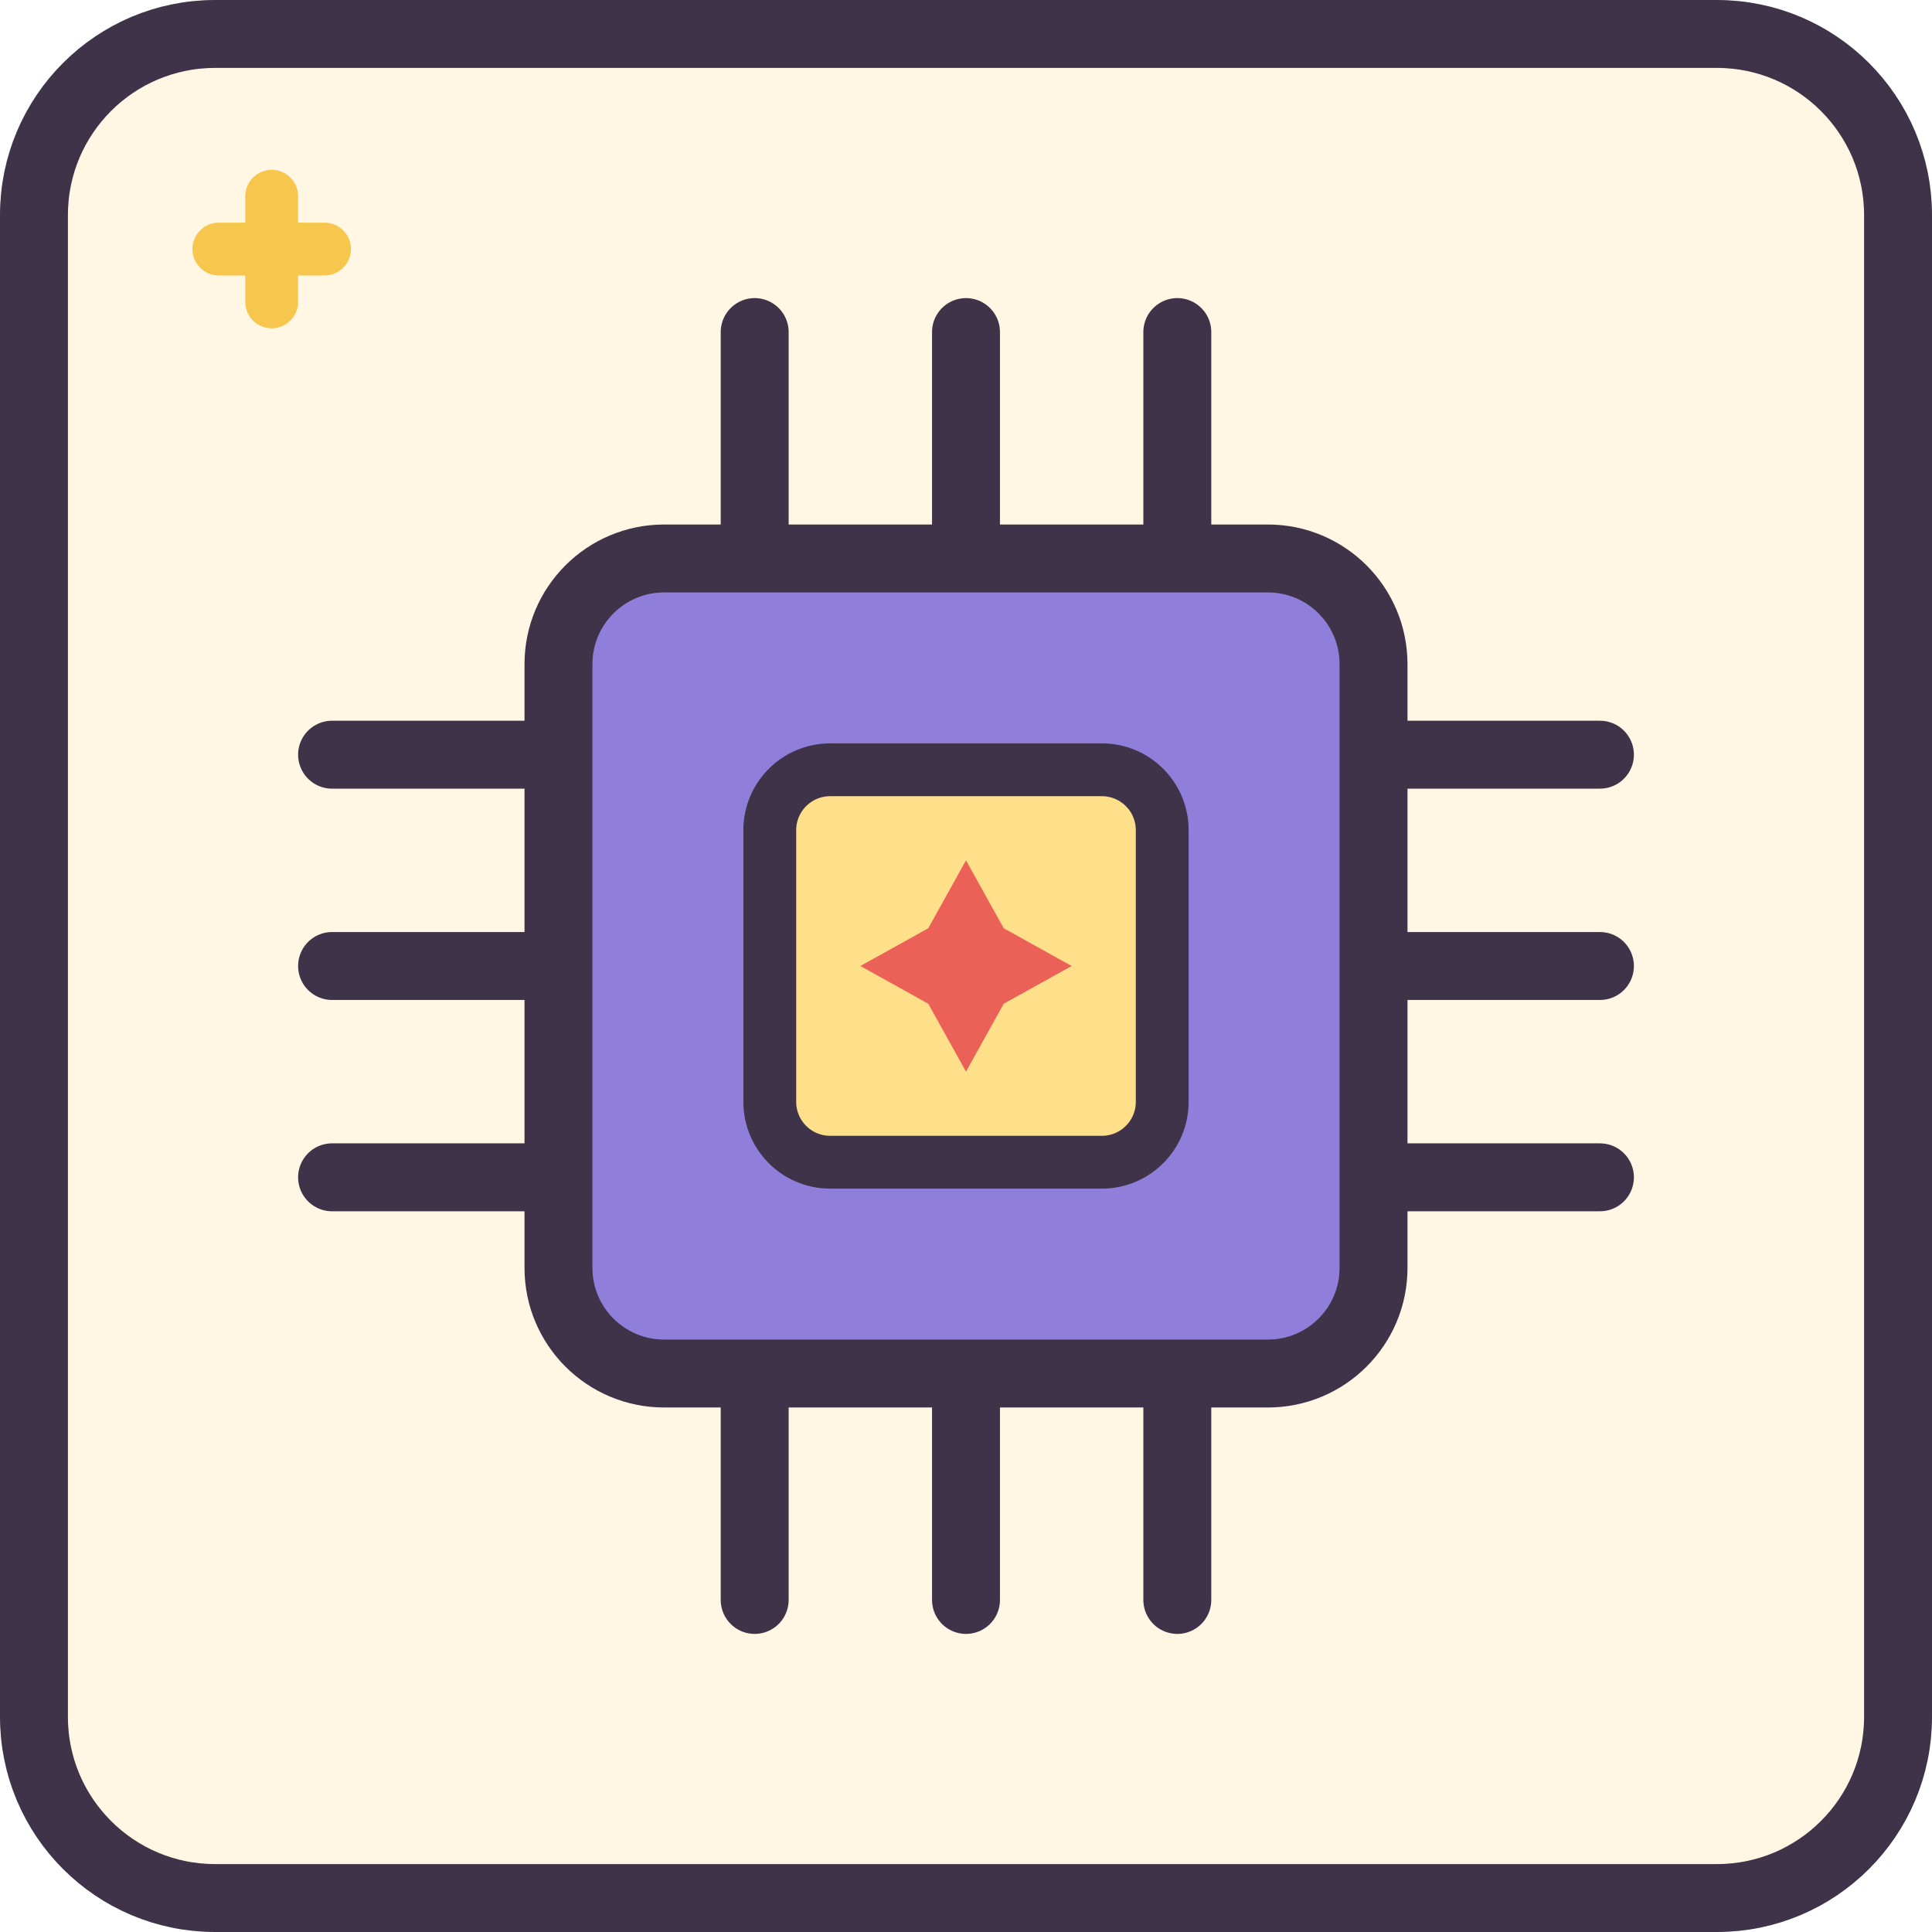
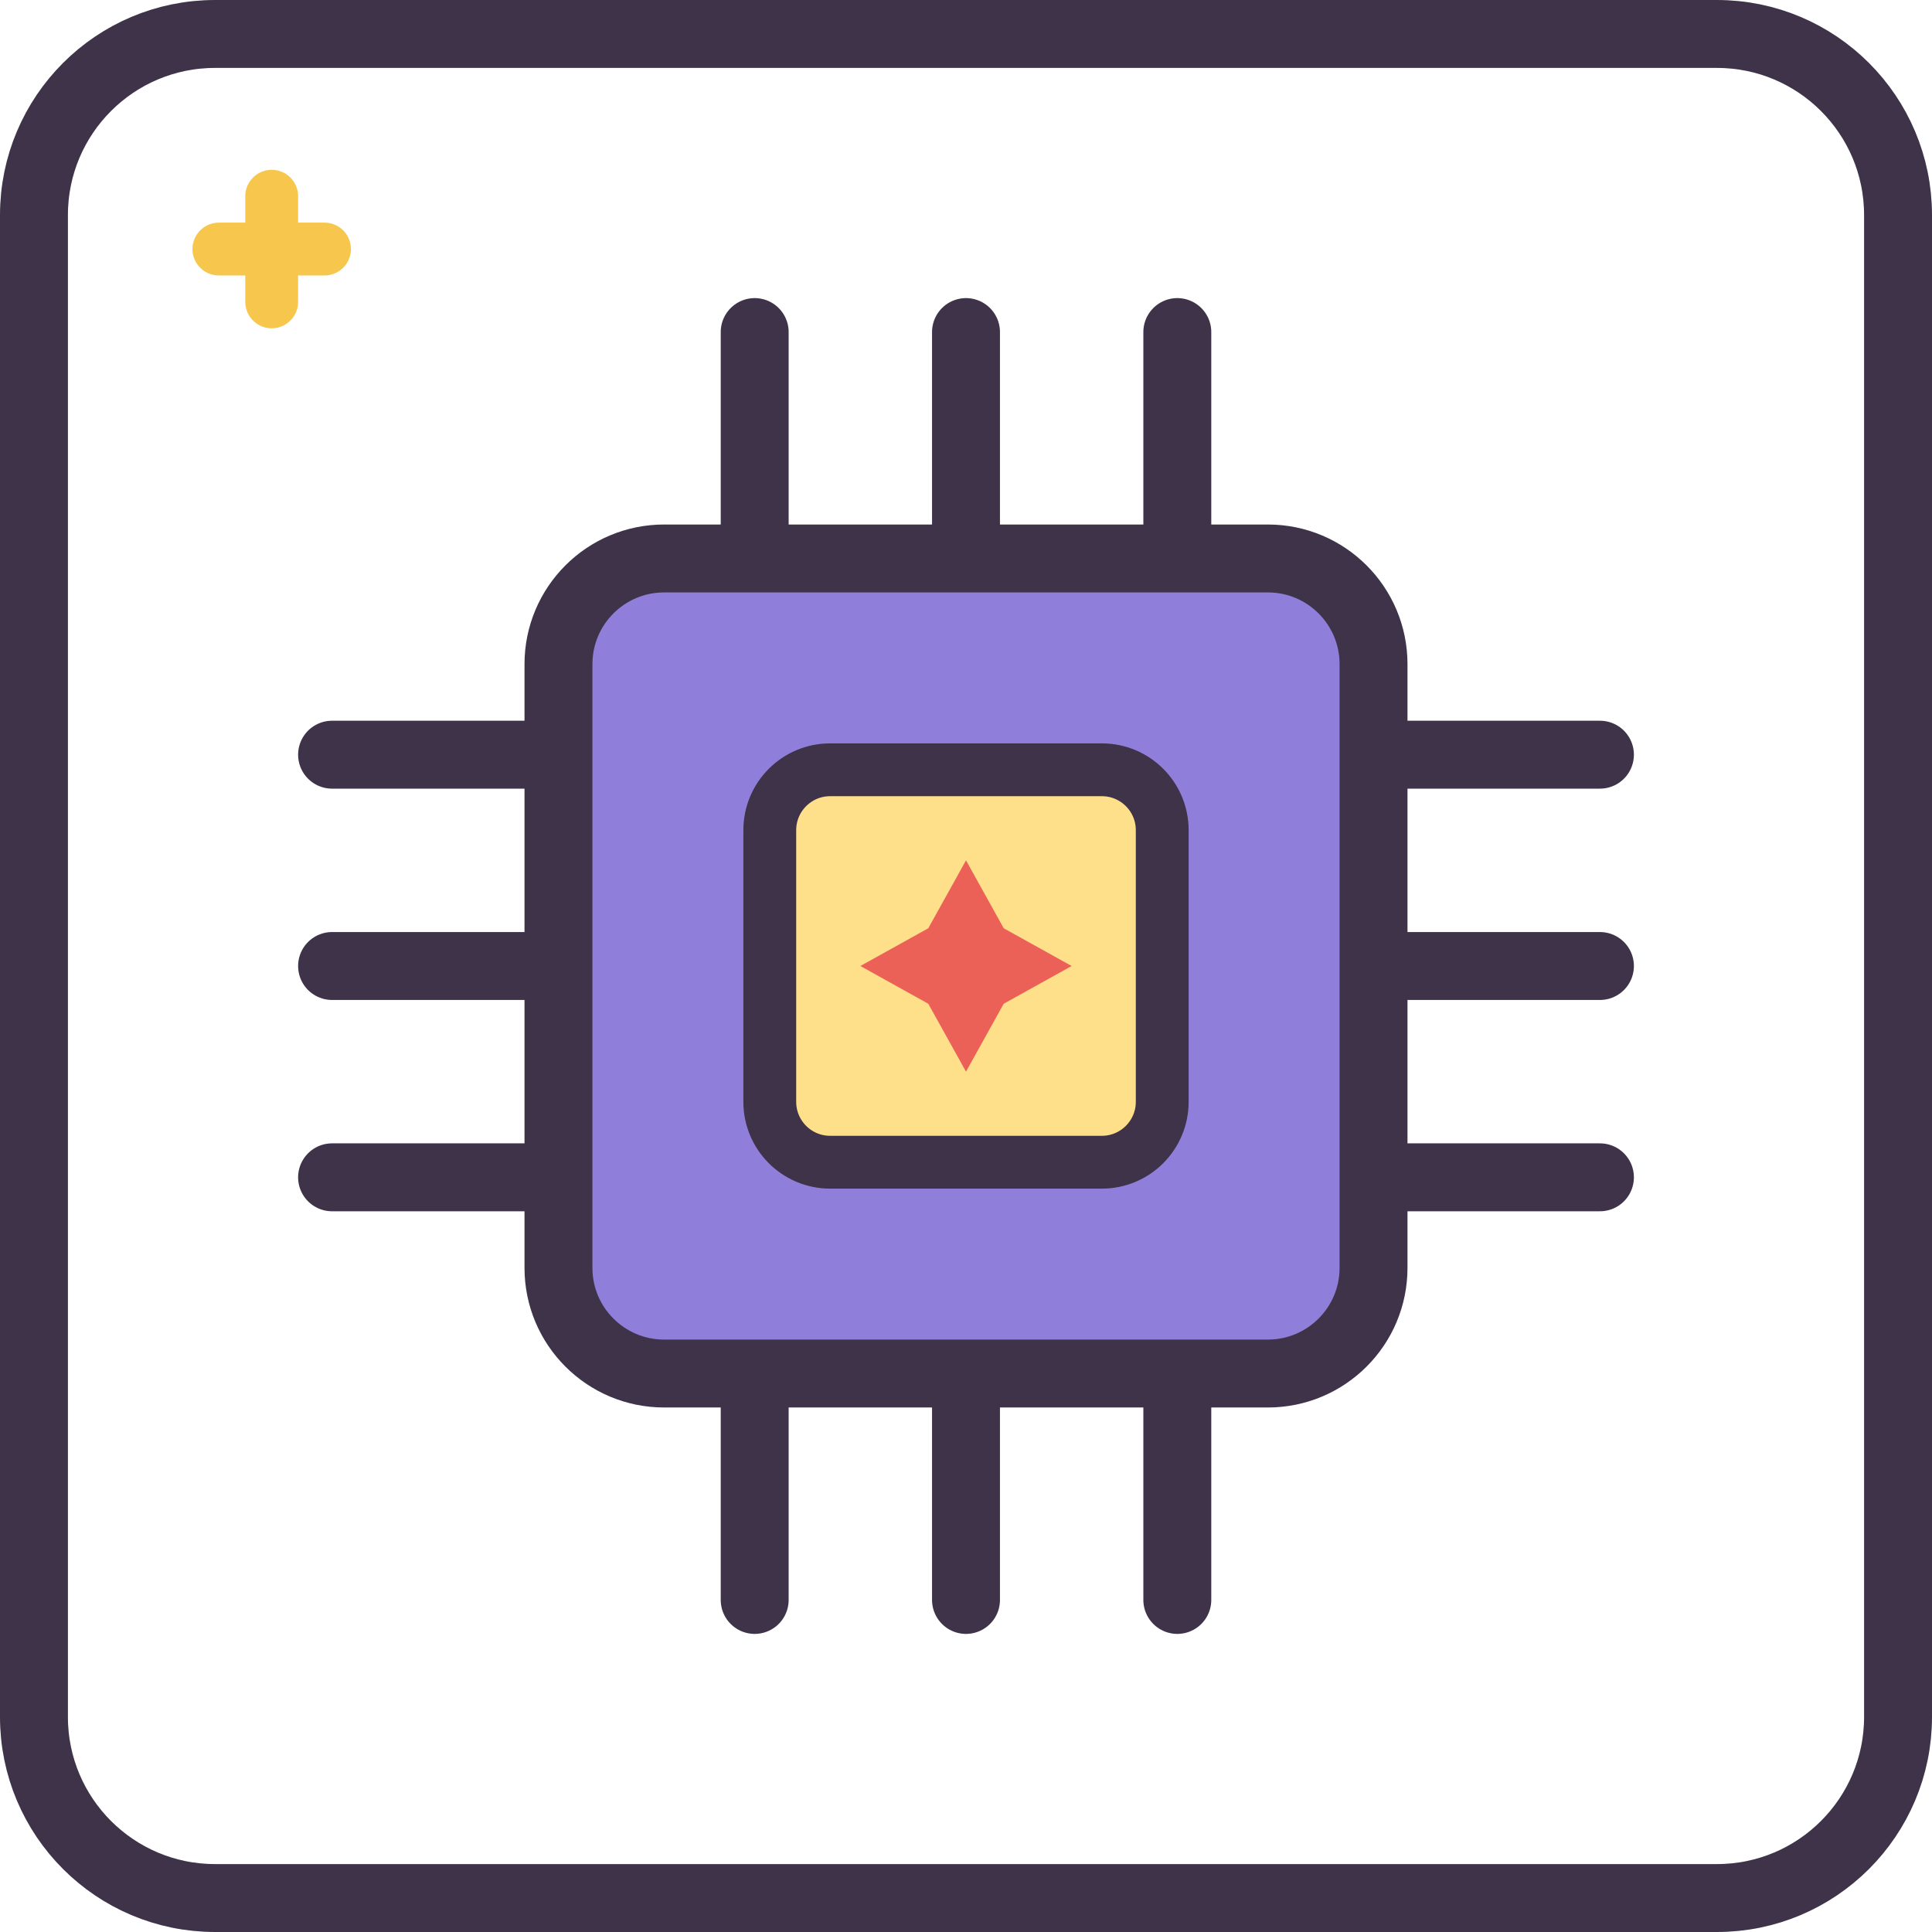
<svg xmlns="http://www.w3.org/2000/svg" viewBox="0 0 256 256">
-   <rect x="4.5" y="4.5" width="247" height="247" rx="24" fill="#FFF6E3" stroke="#3E3348" stroke-width="9" />
+   <rect x="4.5" y="4.5" width="247" height="247" rx="24" fill="none" stroke="#3E3348" stroke-width="9" />
  <g stroke="#3E3348" stroke-width="9" stroke-linecap="round">
    <path d="M100 44v30M128 44v30M156 44v30M100 182v30M128 182v30M156 182v30M44 100h30M44 128h30M44 156h30M182 100h30M182 128h30M182 156h30" />
  </g>
  <rect x="74" y="74" width="108" height="108" rx="14" fill="#8F7FDB" stroke="#3E3348" stroke-width="9" />
  <rect x="102" y="102" width="52" height="52" rx="8" fill="#FFE08A" stroke="#3E3348" stroke-width="7" />
  <path d="M128 114l5 9 9 5-9 5-5 9-5-9-9-5 9-5z" fill="#EC6157" />
  <path d="M36 40v-14M29 33h14" stroke="#F7C74D" stroke-width="7" stroke-linecap="round" />
</svg>
